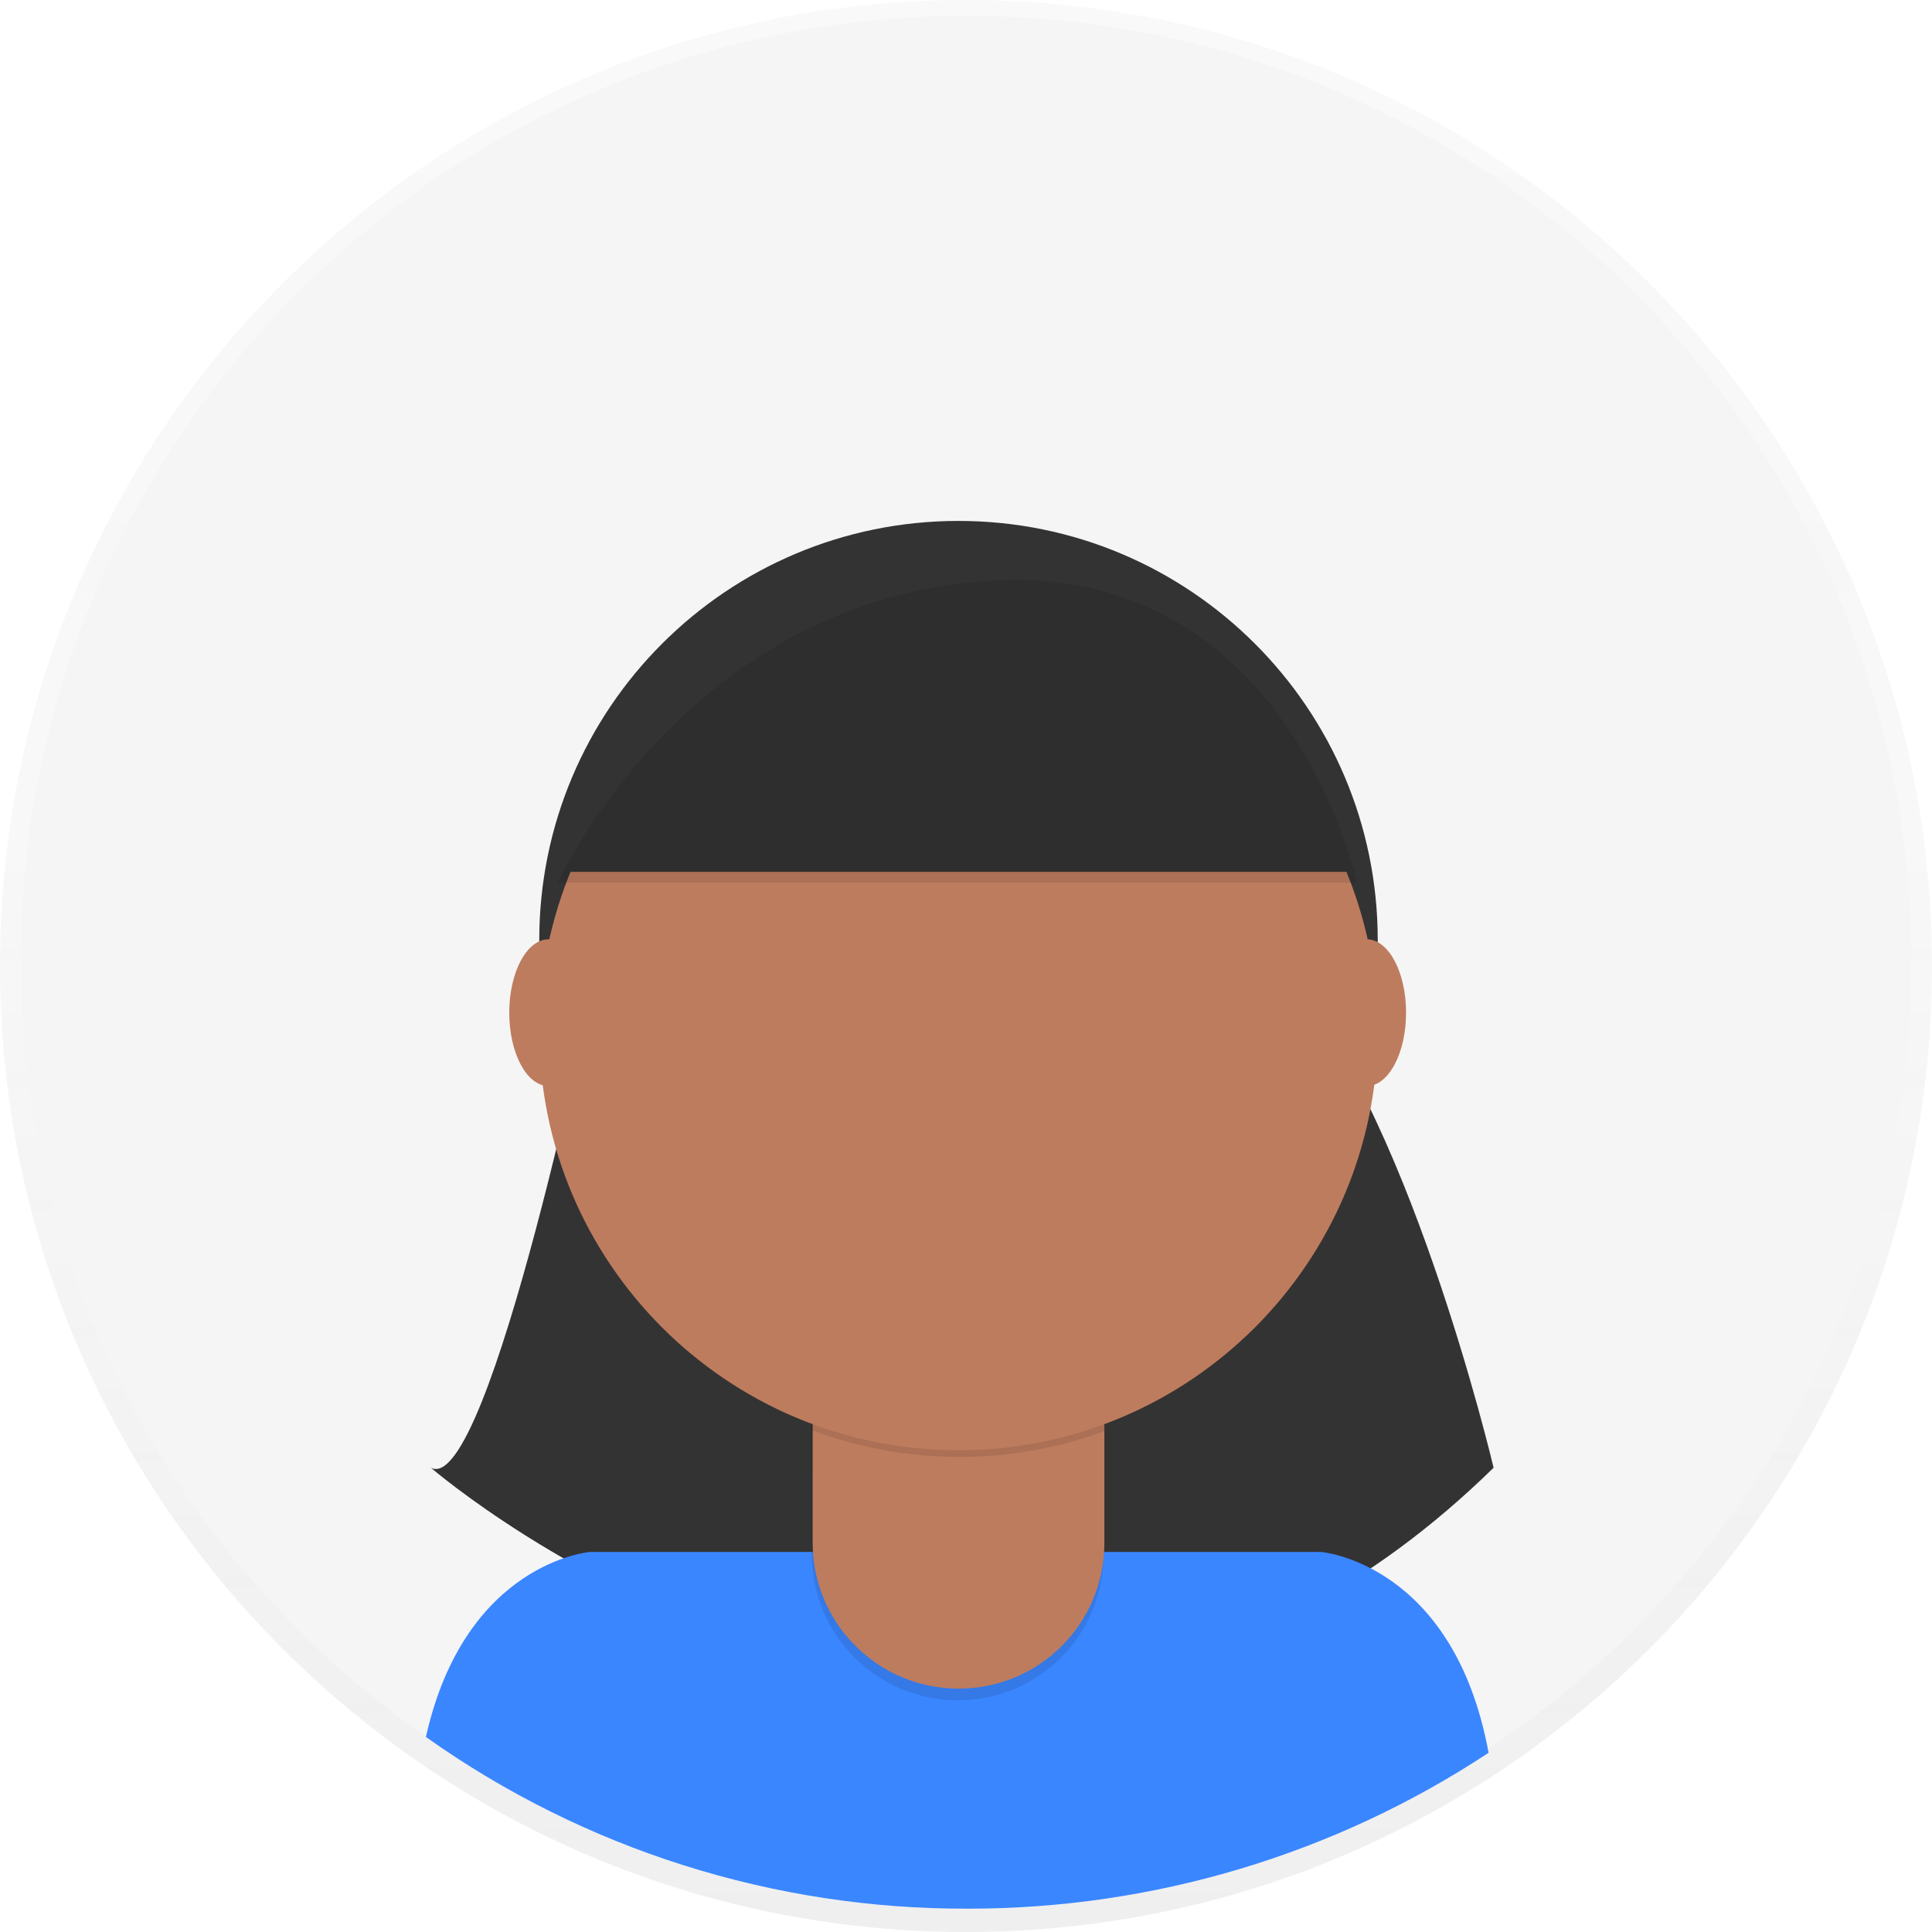
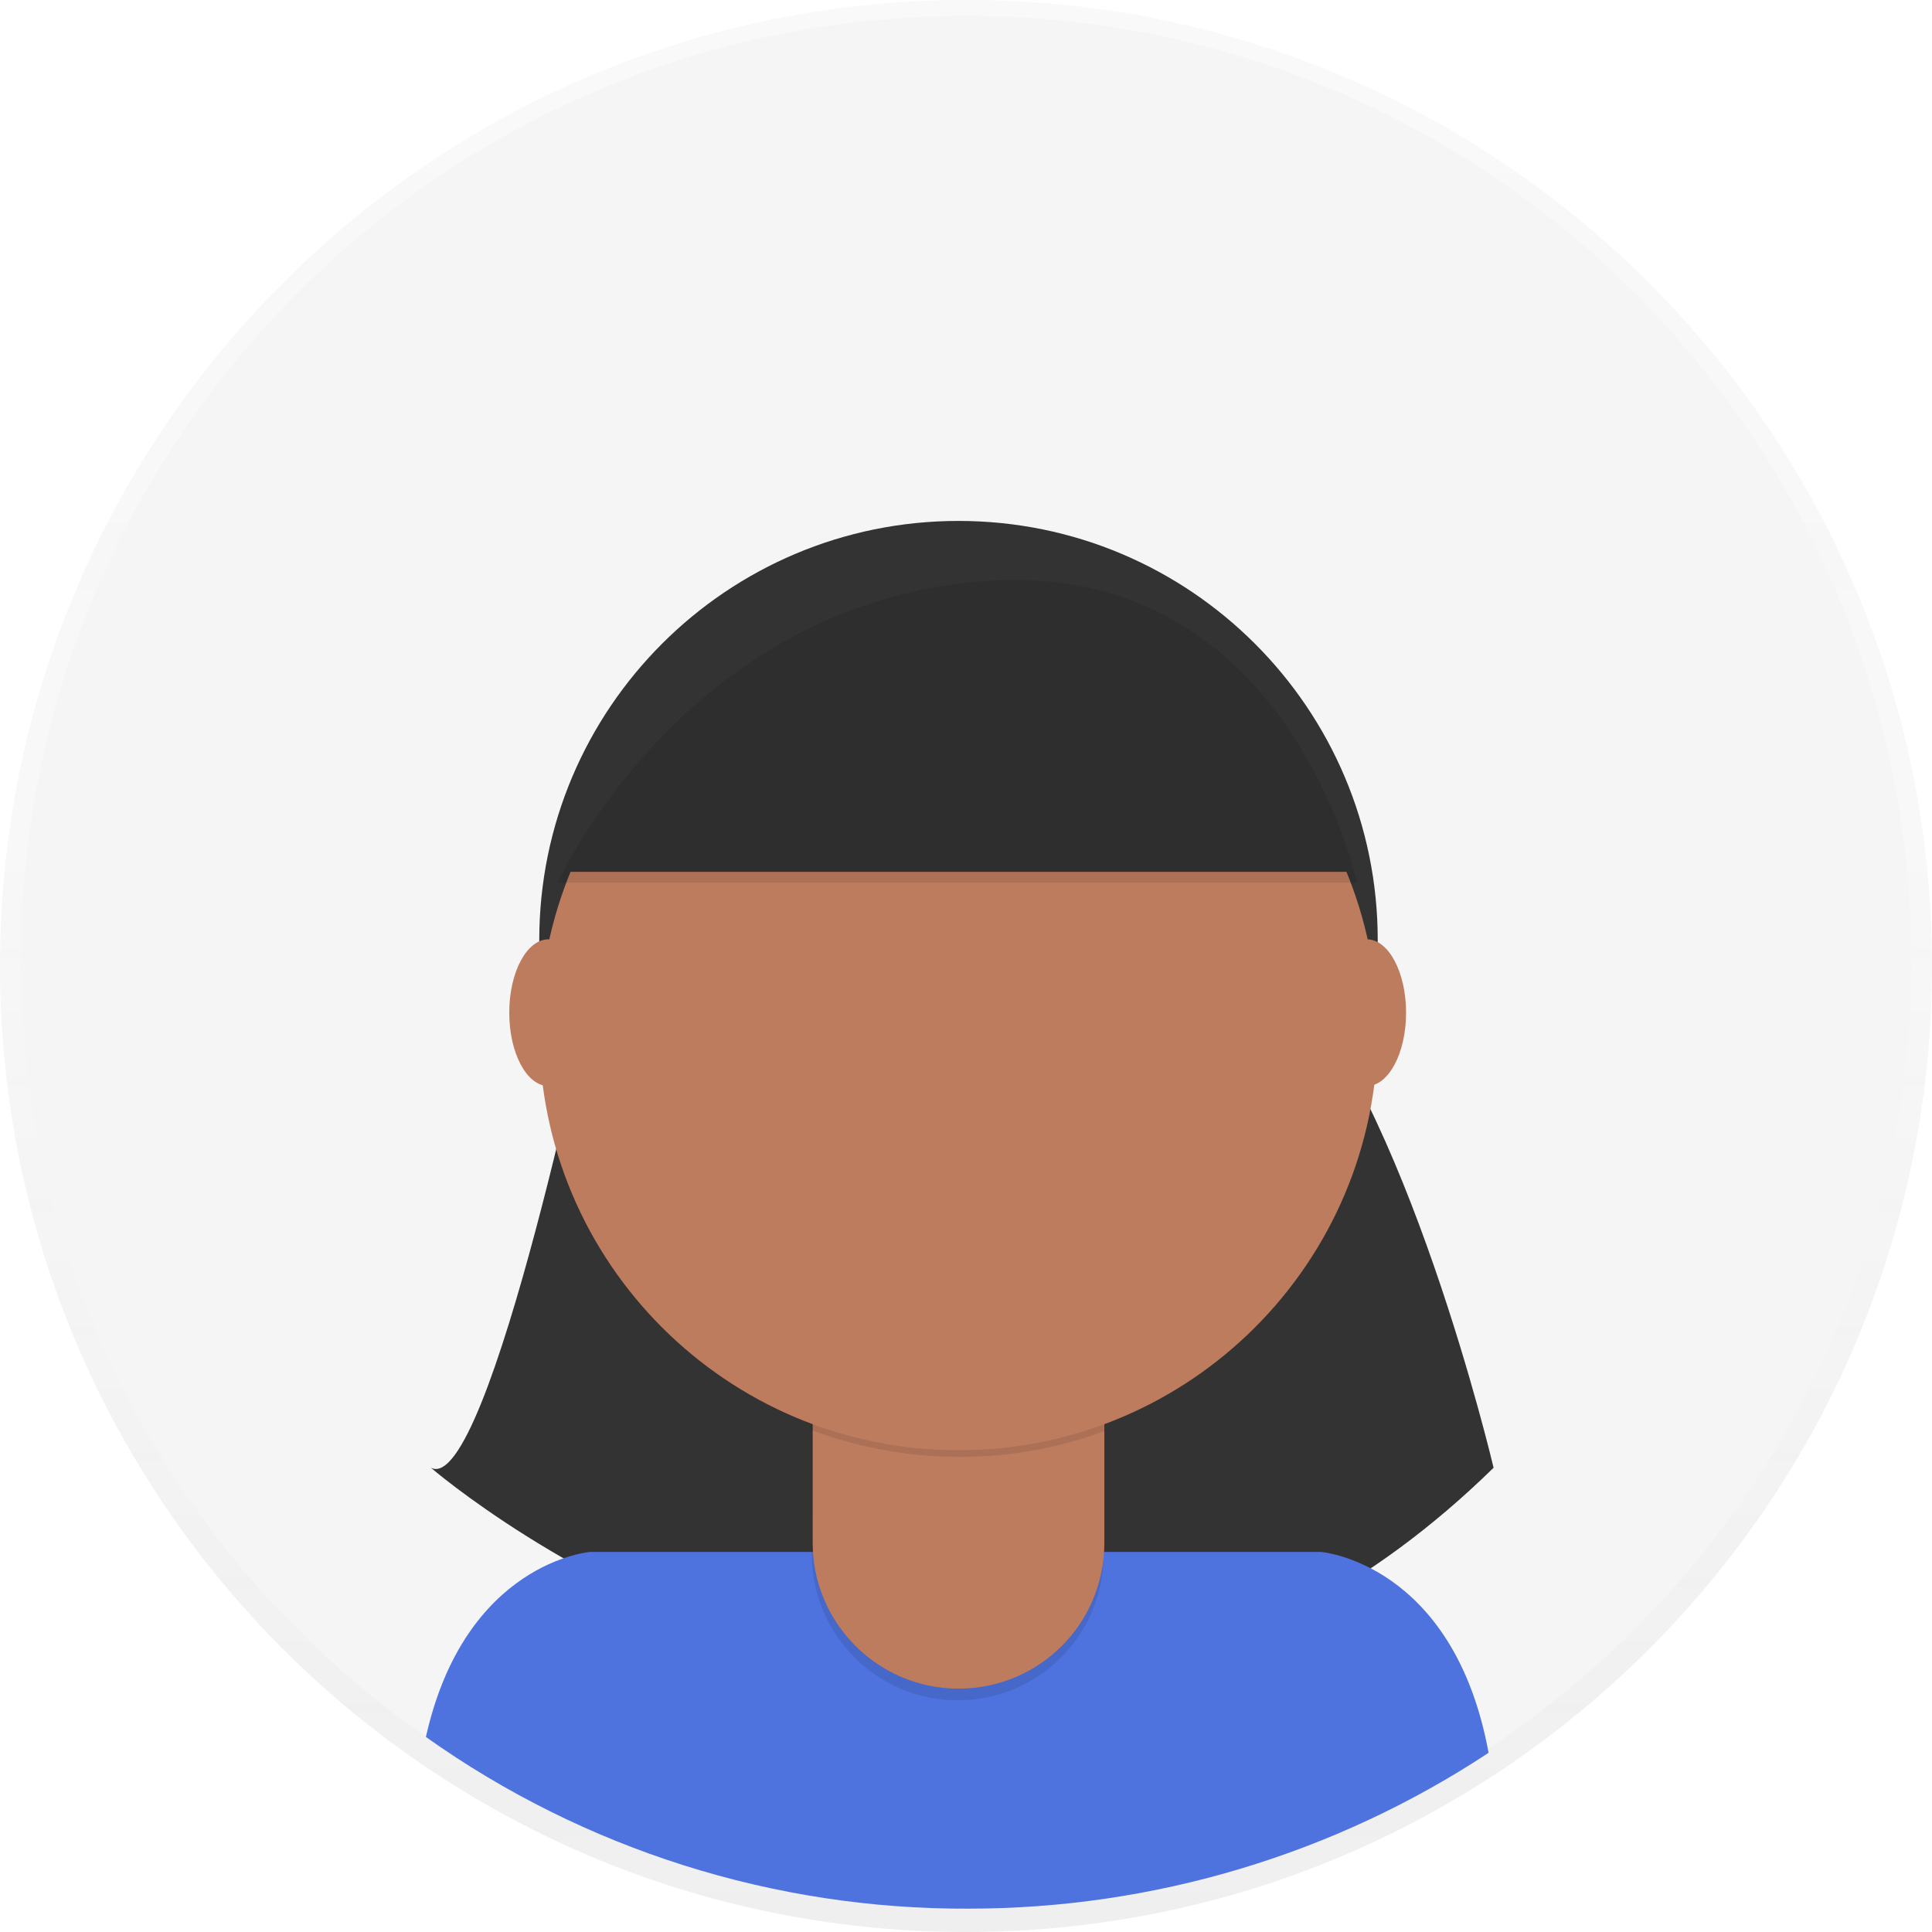
<svg xmlns="http://www.w3.org/2000/svg" version="1.1" id="_x38_8ce59e9-c4b8-4d1d-9d7a-ce0190159aa8" x="0px" y="0px" viewBox="0 0 231.8 231.8" style="enable-background:new 0 0 231.8 231.8;" xml:space="preserve">
  <style type="text/css">
	.st0{opacity:0.5;}
	.st1{fill:url(#SVGID_1_);}
	.st2{fill:#F5F5F5;}
	.st3{fill:#333333;}
- 	.st4{fill:#3A86FF;}
+ 	.st4{fill:#4E73DF;}
	.st5{opacity:0.1;enable-background:new    ;}
	.st6{fill:#BE7C5E;}
</style>
  <g class="st0">
    <linearGradient id="SVGID_1_" gradientUnits="userSpaceOnUse" x1="115.89" y1="525.2" x2="115.89" y2="756.98" gradientTransform="matrix(1 0 0 -1 0 756.98)">
      <stop offset="0" style="stop-color:#808080;stop-opacity:0.25" />
      <stop offset="0.54" style="stop-color:#808080;stop-opacity:0.12" />
      <stop offset="1" style="stop-color:#808080;stop-opacity:0.1" />
    </linearGradient>
    <circle class="st1" cx="115.9" cy="115.9" r="115.9" />
  </g>
  <circle class="st2" cx="115.9" cy="115.3" r="113.4" />
  <path class="st3" d="M71.6,116.3c0,0-12.9,63.4-19.9,59.8c0,0,67.7,58.5,127.5,0c0,0-10.5-44.6-25.7-59.8H71.6z" />
  <path class="st4" d="M116.2,229c22.2,0,43.9-6.5,62.4-18.7c-4.2-22.8-20.1-24.1-20.1-24.1H70.8c0,0-15,1.2-19.7,22.2  C70.1,221.9,92.9,229.1,116.2,229z" />
  <circle class="st3" cx="115" cy="112.8" r="50.3" />
  <path class="st5" d="M97.3,158.4h35.1l0,0v28.1c0,9.7-7.8,17.5-17.5,17.5l0,0c-9.7,0-17.5-7.9-17.5-17.5L97.3,158.4L97.3,158.4z" />
  <path class="st6" d="M100.7,157.1h28.4c1.9,0,3.4,1.5,3.4,3.3v0v24.7c0,9.7-7.8,17.5-17.5,17.5l0,0c-9.7,0-17.5-7.9-17.5-17.5v0  v-24.7C97.4,158.6,98.9,157.1,100.7,157.1z" />
  <path class="st5" d="M97.4,171.6c11.3,4.2,23.8,4.3,35.1,0.1v-4.3H97.4V171.6z" />
  <circle class="st6" cx="115" cy="123.7" r="50.3" />
  <path class="st3" d="M66.9,104.6h95.9c0,0-8.2-38.7-44.4-36.2S66.9,104.6,66.9,104.6z" />
  <ellipse class="st6" cx="65.8" cy="121.5" rx="4.7" ry="8.8" />
  <ellipse class="st6" cx="164" cy="121.5" rx="4.7" ry="8.8" />
  <path class="st5" d="M66.9,105.9h95.9c0,0-8.2-38.7-44.4-36.2S66.9,105.9,66.9,105.9z" />
</svg>
